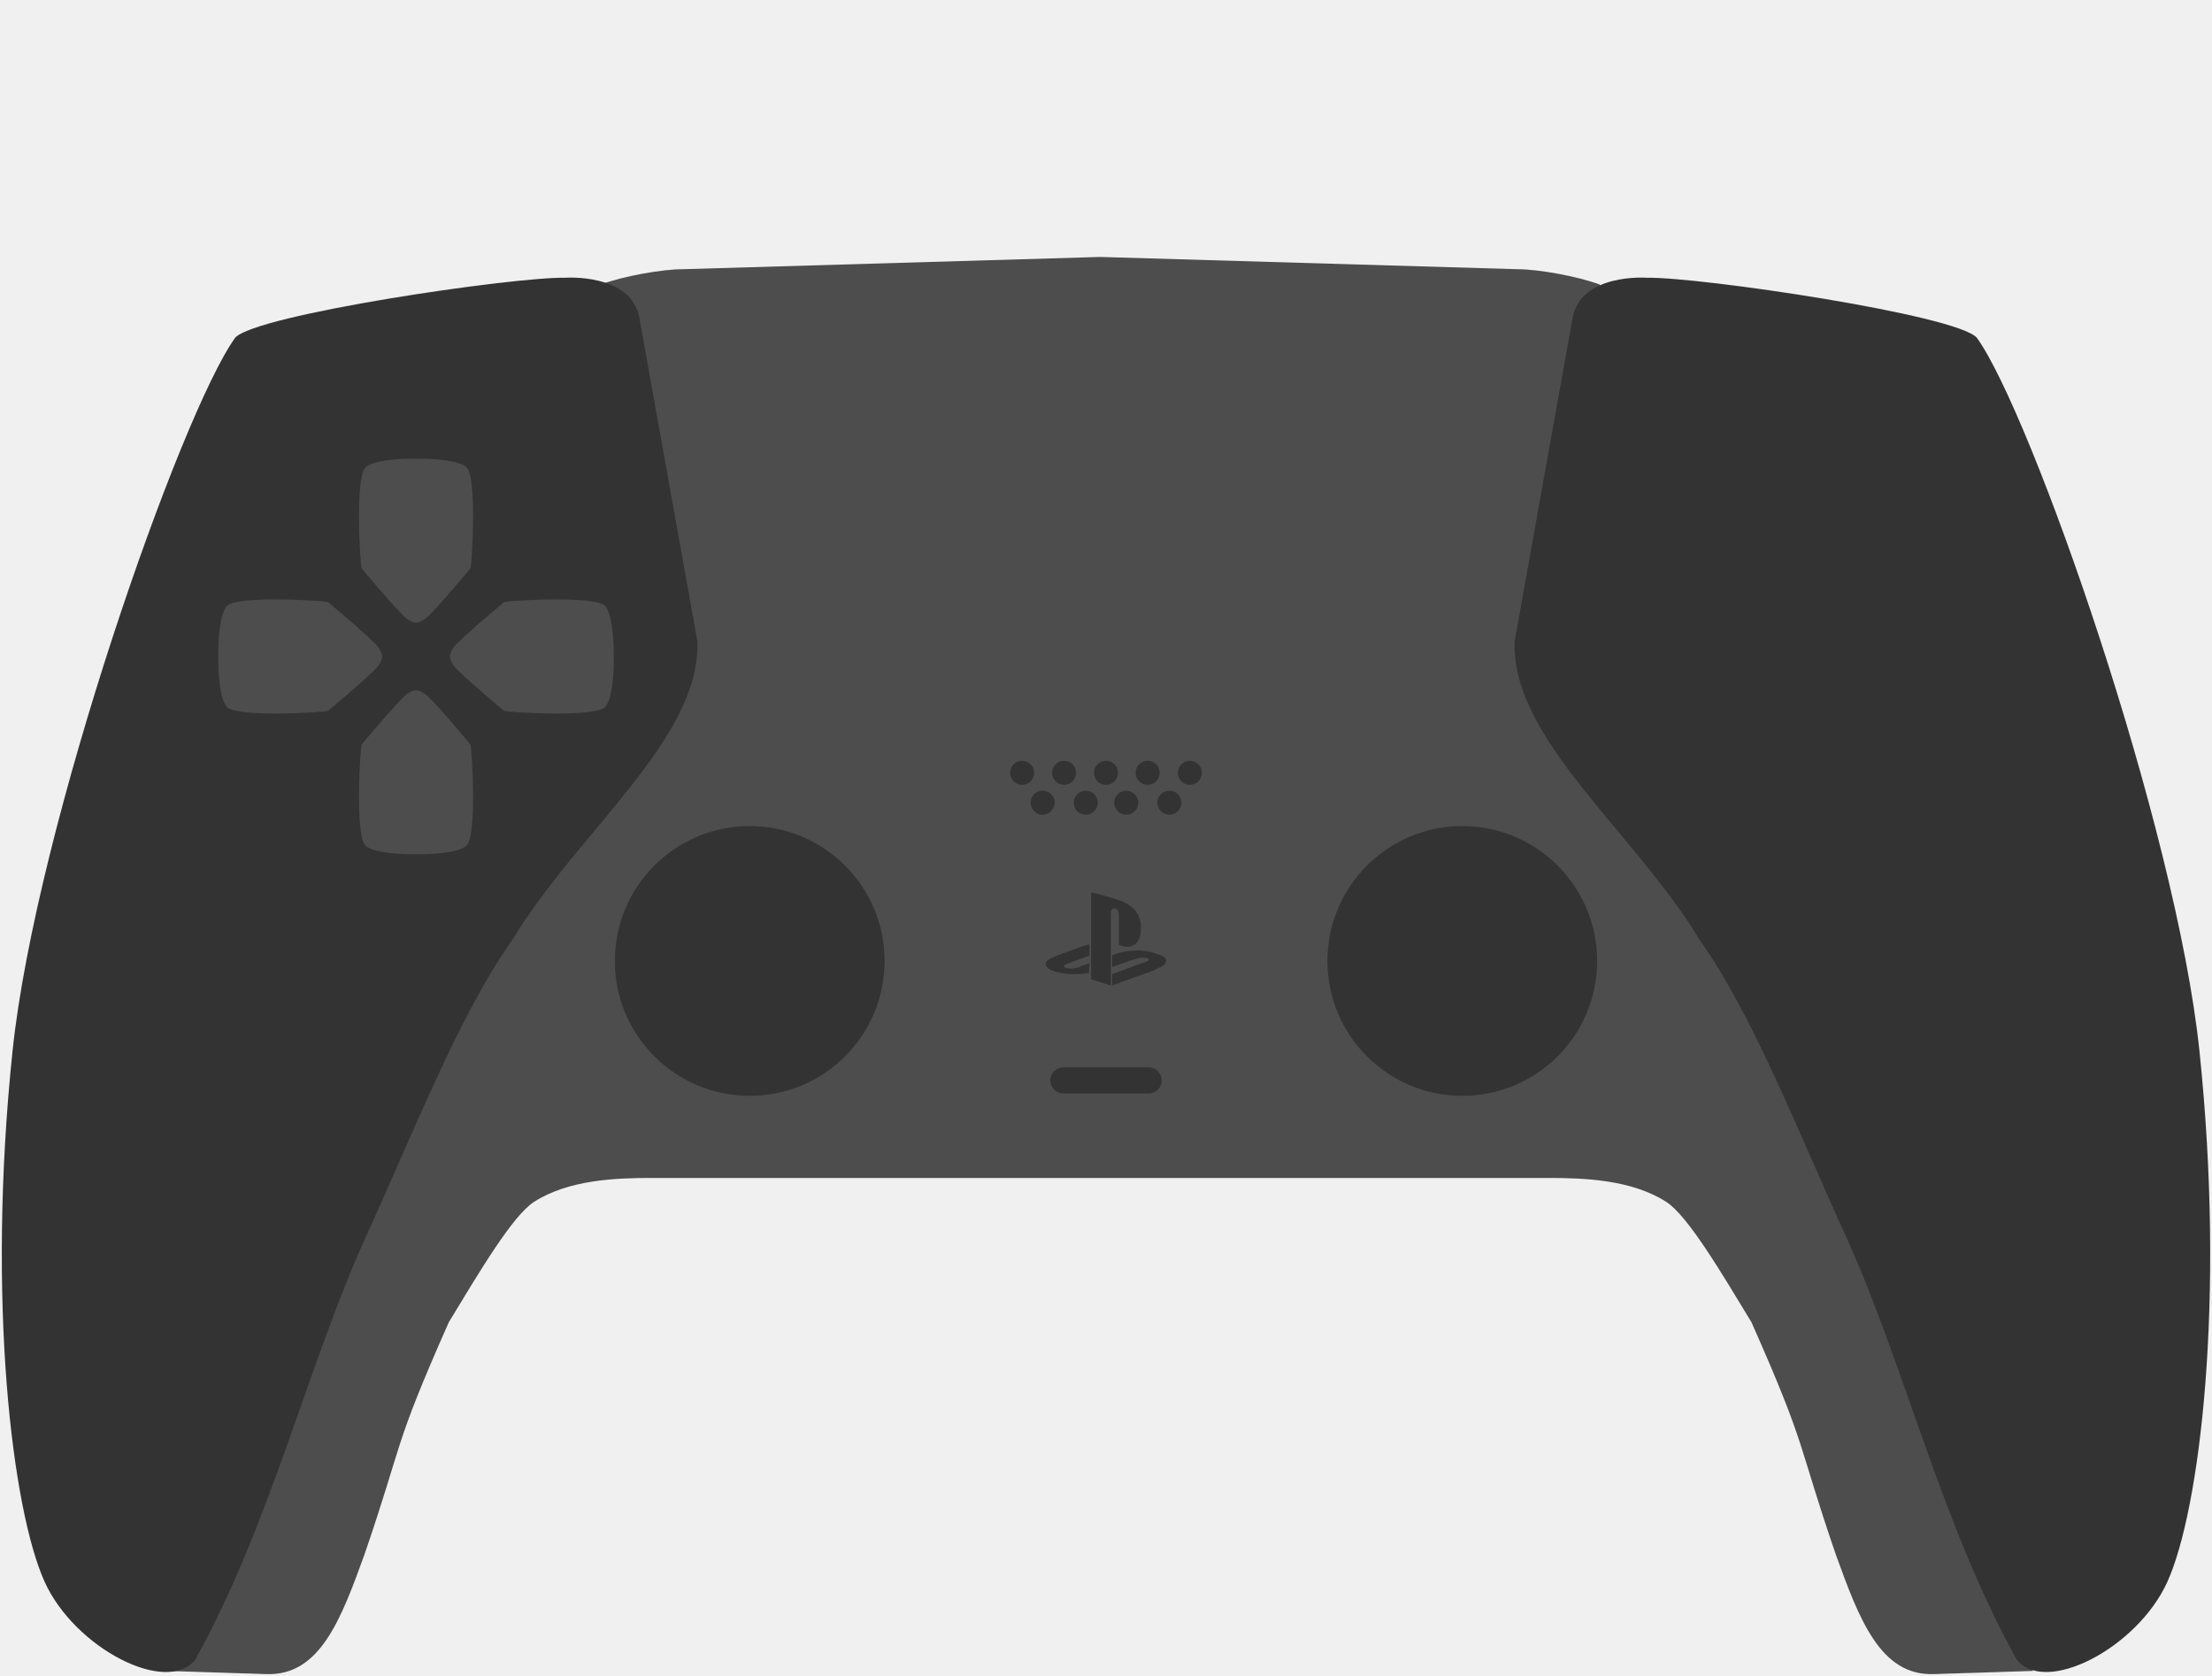
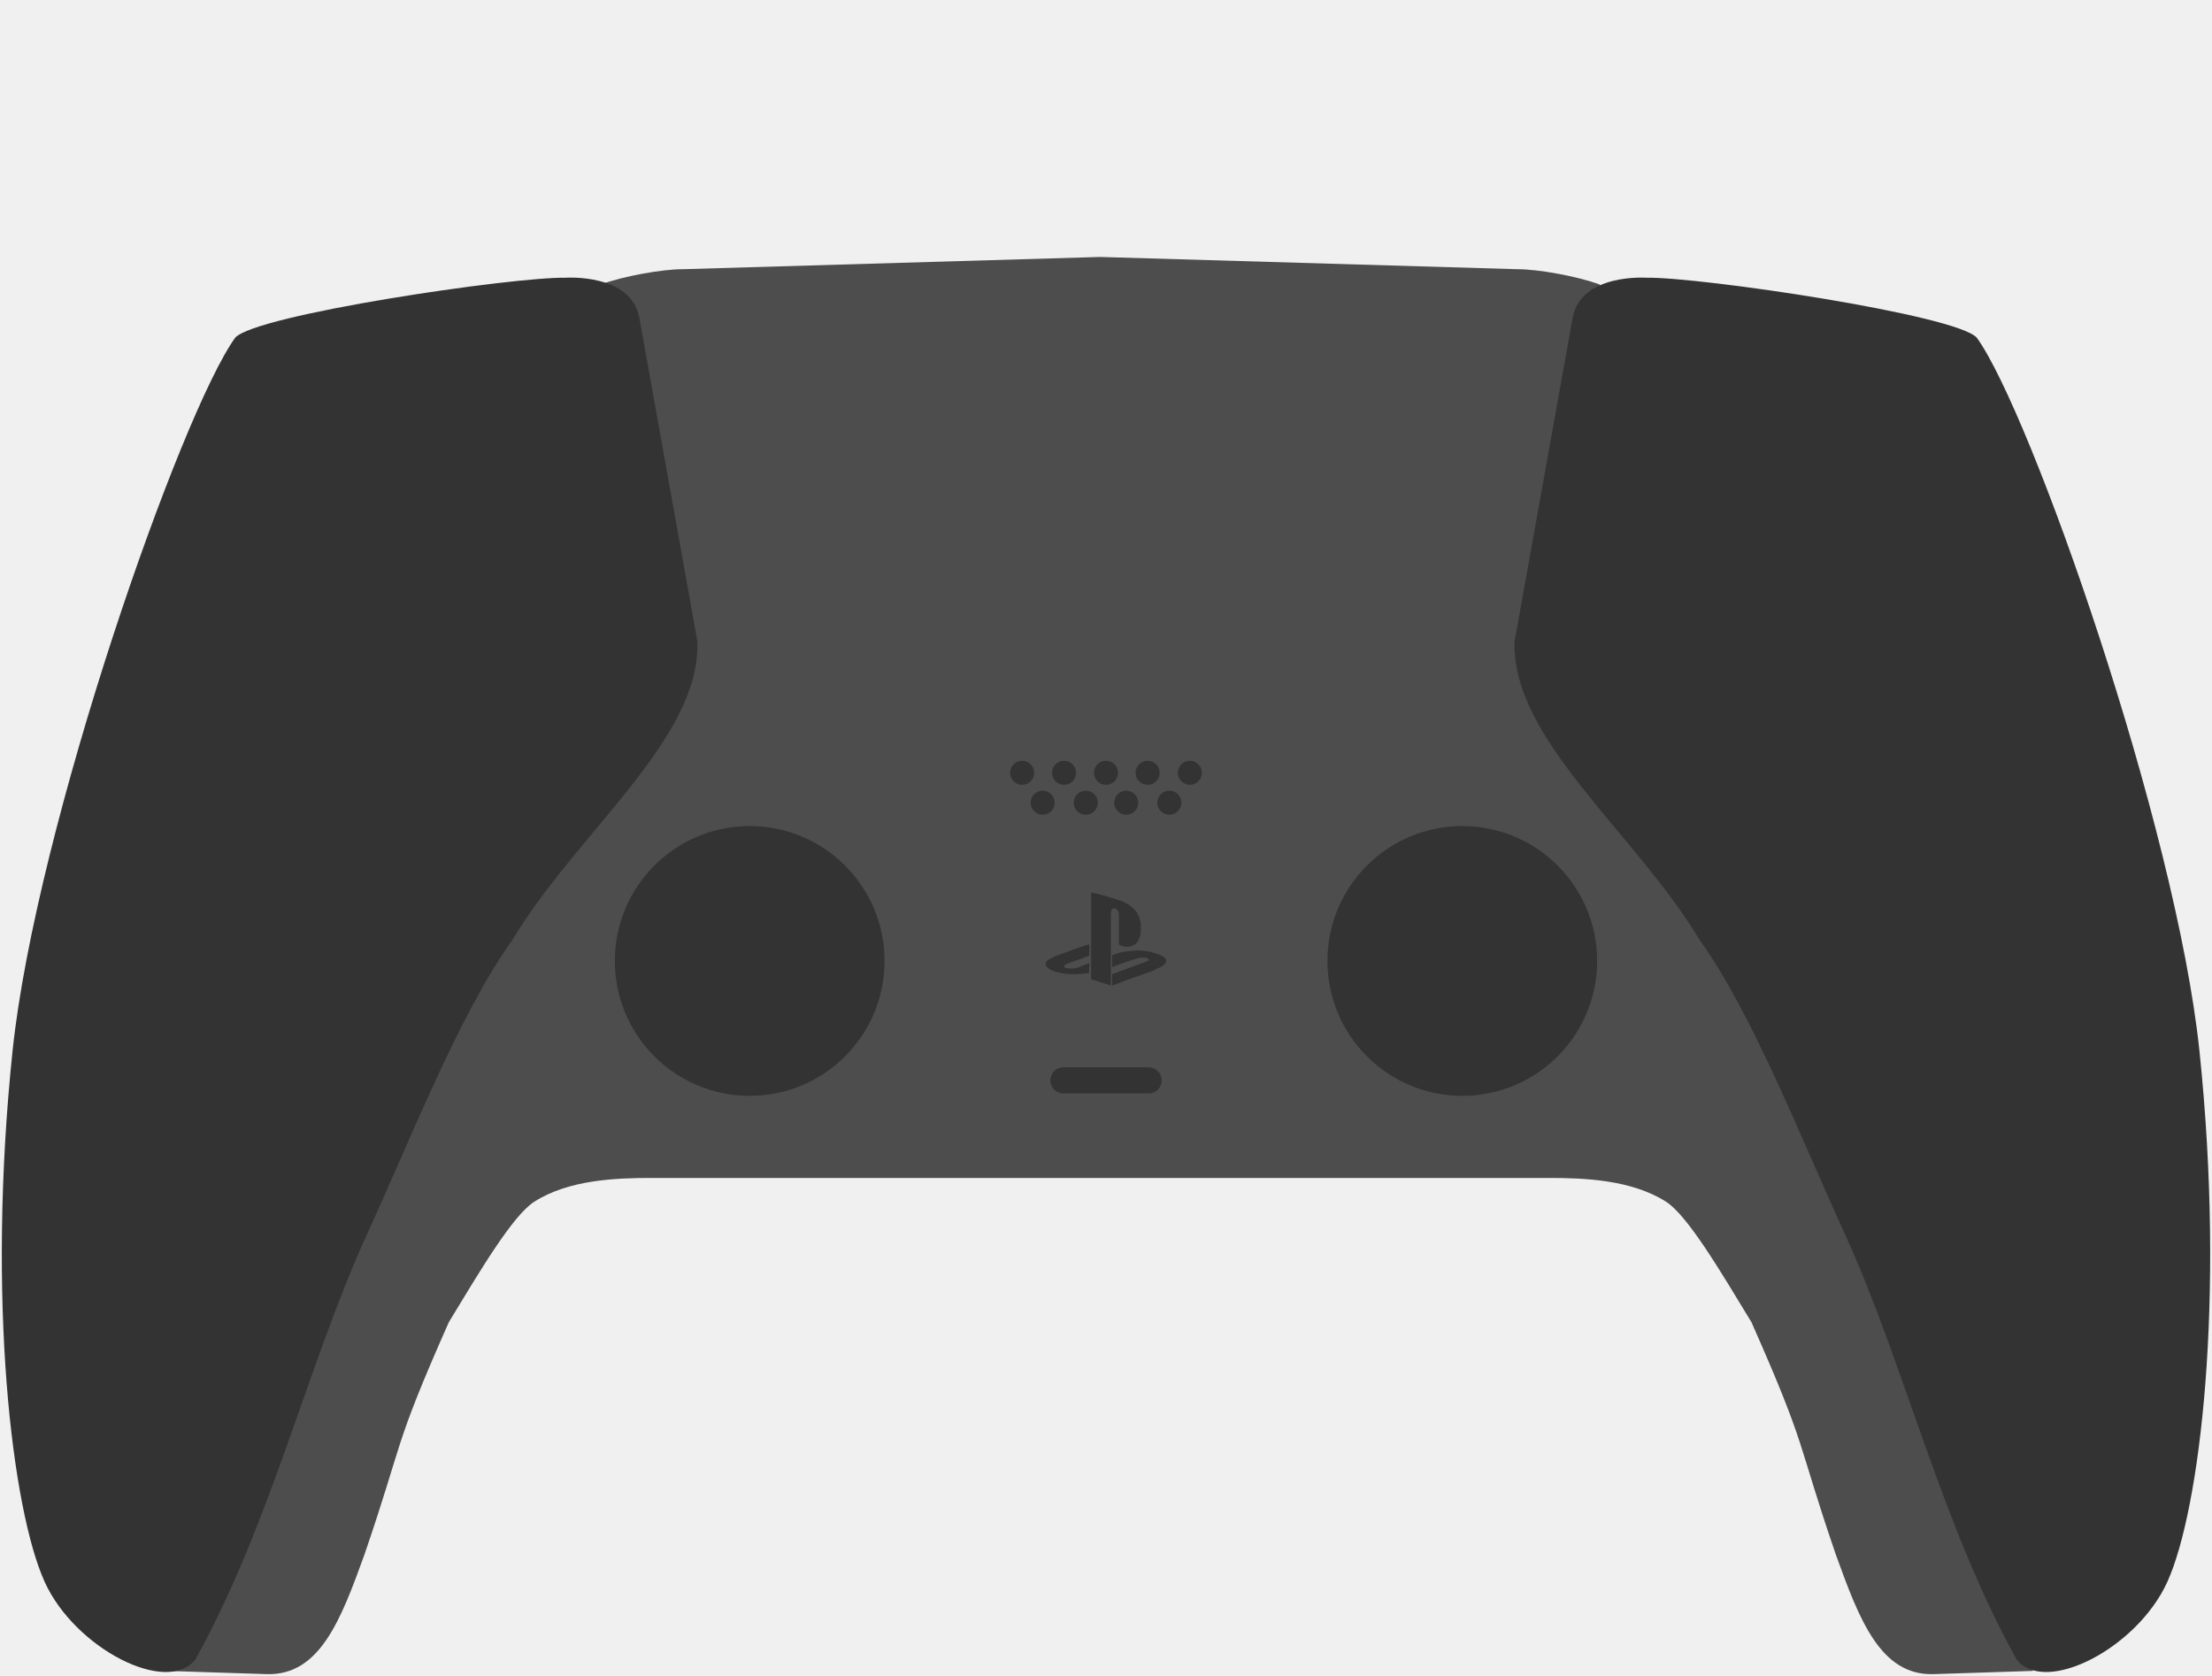
<svg xmlns="http://www.w3.org/2000/svg" width="824.04" height="624.279" viewBox="0 0 218.027 165.174" version="1.1" id="svg5">
  <defs id="defs2">
    <style id="style26544">
      .cls-1 {
        fill: #2c2c2c;
      }

      .cls-2 {
        fill: #222;
      }

      .cls-3 {
        fill: #7cb2e8;
      }

      .cls-4 {
        fill: #f66;
      }

      .cls-5 {
        fill: #ff69f8;
      }

      .cls-6 {
        fill: #40e2a0;
      }

      .cls-7 {
        fill: #d3d3d3;
      }

      .cls-8 {
        fill: #ddd;
      }

      .cls-9 {
        fill: #834d17;
      }

      .cls-10 {
        fill: #099;
      }

      .cls-11 {
        fill: #009607;
      }

      .cls-12 {
        fill: #bf1d5f;
      }
    </style>
    <style id="style2345">
      .cls-1 {
        fill: #c1272d;
      }

      .cls-2, .cls-4 {
        isolation: isolate;
        opacity: 0.25;
      }

      .cls-3 {
        fill: #3ed8d2;
      }

      .cls-4 {
        fill: #fff;
      }
    </style>
    <style id="style3670">
      .cls-1 {
        fill: none;
      }

      .cls-2 {
        fill: #b3b3b3;
      }

      .cls-3 {
        fill: #fff;
      }

      .cls-21, .cls-4 {
        fill: #e6e6e6;
      }

      .cls-5 {
        fill: #cfcfcf;
      }

      .cls-6 {
        fill: #121212;
      }

      .cls-7 {
        fill: #080808;
      }

      .cls-8 {
        opacity: 0.12;
      }

      .cls-9 {
        fill: url(#SVGID_5_);
      }

      .cls-10 {
        fill: #1f1f1f;
      }

      .cls-11 {
        fill: #9e1f20;
      }

      .cls-12 {
        fill: #c1272d;
      }

      .cls-13 {
        fill: #2c2c2c;
      }

      .cls-14 {
        fill: #222;
      }

      .cls-15 {
        fill: #f66;
      }

      .cls-16 {
        fill: #7cb2e8;
      }

      .cls-17 {
        fill: #ff69f8;
      }

      .cls-18 {
        fill: #40e2a0;
      }

      .cls-19 {
        fill: #050505;
        stroke: #000;
        stroke-miterlimit: 10;
        stroke-width: 2px;
      }

      .cls-20 {
        fill: #f2f2f2;
      }

      .cls-21, .cls-22, .cls-23, .cls-24, .cls-25 {
        isolation: isolate;
      }

      .cls-21 {
        opacity: 0.1;
      }

      .cls-22, .cls-24, .cls-29 {
        opacity: 0.08;
      }

      .cls-22 {
        fill: url(#SVGID_6_);
      }

      .cls-23 {
        opacity: 0.22;
      }

      .cls-24 {
        fill: url(#SVGID_7_);
      }

      .cls-25 {
        opacity: 0.25;
      }

      .cls-26 {
        fill: #0b0b0f;
      }

      .cls-27 {
        opacity: 0.2;
      }

      .cls-28 {
        fill: url(#SVGID_8_);
      }
    </style>
    <pattern id="SVGID_5_" data-name="SVGID 5 " width="71" height="71" patternTransform="translate(-14969.26 1511.28) scale(0.1)" patternUnits="userSpaceOnUse" viewBox="0 0 71 71">
      <rect class="cls-1" width="71" height="71" id="rect3672" />
      <g id="g3682">
        <polygon class="cls-1" points="0 0 71 0 71 71 0 71 0 0" id="polygon3674" />
        <g id="g3680">
          <polygon class="cls-1" points="0 0 71 0 71 71 0 71 0 0" id="polygon3676" />
          <path class="cls-2" d="M41.8,35.5a6.3,6.3,0,1,1-6.3-6.3A6.27,6.27,0,0,1,41.8,35.5Z" id="path3678" />
        </g>
      </g>
    </pattern>
    <pattern id="SVGID_6_" data-name="SVGID 6 " width="40" height="103" patternTransform="translate(-11177.56 6671.22) rotate(16) scale(0.34)" patternUnits="userSpaceOnUse" viewBox="0 0 40 103">
      <rect class="cls-1" width="40" height="103" id="rect3685" />
      <g id="g3723">
        <polygon class="cls-1" points="0 0 40 0 40 103 0 103 0 0" id="polygon3687" />
        <g id="g3721">
          <polygon class="cls-1" points="0 0 40 0 40 103 0 103 0 0" id="polygon3689" />
          <polygon points="34.5 231.8 37.5 231.8 37.5 77.3 34.5 77.3 34.5 231.8" id="polygon3691" />
          <polygon points="26.5 231.8 29.5 231.8 29.5 77.3 26.5 77.3 26.5 231.8" id="polygon3693" />
          <polygon points="18.5 231.8 21.5 231.8 21.5 77.3 18.5 77.3 18.5 231.8" id="polygon3695" />
          <polygon points="10.5 231.8 13.5 231.8 13.5 77.3 10.5 77.3 10.5 231.8" id="polygon3697" />
          <polygon points="2.5 231.8 5.5 231.8 5.5 77.3 2.5 77.3 2.5 231.8" id="polygon3699" />
          <polygon points="34.5 128.8 37.5 128.8 37.5 -25.7 34.5 -25.7 34.5 128.8" id="polygon3701" />
          <polygon points="26.5 128.8 29.5 128.8 29.5 -25.7 26.5 -25.7 26.5 128.8" id="polygon3703" />
          <polygon points="18.5 128.8 21.5 128.8 21.5 -25.7 18.5 -25.7 18.5 128.8" id="polygon3705" />
          <polygon points="10.5 128.8 13.5 128.8 13.5 -25.7 10.5 -25.7 10.5 128.8" id="polygon3707" />
          <polygon points="2.5 128.8 5.5 128.8 5.5 -25.7 2.5 -25.7 2.5 128.8" id="polygon3709" />
          <polygon points="34.5 25.8 37.5 25.8 37.5 -128.7 34.5 -128.7 34.5 25.8" id="polygon3711" />
          <polygon points="26.5 25.8 29.5 25.8 29.5 -128.7 26.5 -128.7 26.5 25.8" id="polygon3713" />
          <polygon points="18.5 25.8 21.5 25.8 21.5 -128.7 18.5 -128.7 18.5 25.8" id="polygon3715" />
          <polygon points="10.5 25.8 13.5 25.8 13.5 -128.7 10.5 -128.7 10.5 25.8" id="polygon3717" />
          <polygon points="2.5 25.8 5.5 25.8 5.5 -128.7 2.5 -128.7 2.5 25.8" id="polygon3719" />
        </g>
      </g>
    </pattern>
    <pattern id="SVGID_7_" data-name="SVGID 7 " width="40" height="103" patternTransform="matrix(-0.33, 0.09, 0.09, 0.33, -22107.61, 6714.99)" patternUnits="userSpaceOnUse" viewBox="0 0 40 103">
      <rect class="cls-1" width="40" height="103" id="rect3726" />
      <g id="g3764">
        <polygon class="cls-1" points="0 0 40 0 40 103 0 103 0 0" id="polygon3728" />
        <g id="g3762">
          <polygon class="cls-1" points="0 0 40 0 40 103 0 103 0 0" id="polygon3730" />
          <polygon points="34.5 231.8 37.5 231.8 37.5 77.3 34.5 77.3 34.5 231.8" id="polygon3732" />
          <polygon points="26.5 231.8 29.5 231.8 29.5 77.3 26.5 77.3 26.5 231.8" id="polygon3734" />
          <polygon points="18.5 231.8 21.5 231.8 21.5 77.3 18.5 77.3 18.5 231.8" id="polygon3736" />
          <polygon points="10.5 231.8 13.5 231.8 13.5 77.3 10.5 77.3 10.5 231.8" id="polygon3738" />
          <polygon points="2.5 231.8 5.5 231.8 5.5 77.3 2.5 77.3 2.5 231.8" id="polygon3740" />
          <polygon points="34.5 128.8 37.5 128.8 37.5 -25.7 34.5 -25.7 34.5 128.8" id="polygon3742" />
          <polygon points="26.5 128.8 29.5 128.8 29.5 -25.7 26.5 -25.7 26.5 128.8" id="polygon3744" />
          <polygon points="18.5 128.8 21.5 128.8 21.5 -25.7 18.5 -25.7 18.5 128.8" id="polygon3746" />
          <polygon points="10.5 128.8 13.5 128.8 13.5 -25.7 10.5 -25.7 10.5 128.8" id="polygon3748" />
          <polygon points="2.5 128.8 5.5 128.8 5.5 -25.7 2.5 -25.7 2.5 128.8" id="polygon3750" />
          <polygon points="34.5 25.8 37.5 25.8 37.5 -128.7 34.5 -128.7 34.5 25.8" id="polygon3752" />
          <polygon points="26.5 25.8 29.5 25.8 29.5 -128.7 26.5 -128.7 26.5 25.8" id="polygon3754" />
          <polygon points="18.5 25.8 21.5 25.8 21.5 -128.7 18.5 -128.7 18.5 25.8" id="polygon3756" />
          <polygon points="10.5 25.8 13.5 25.8 13.5 -128.7 10.5 -128.7 10.5 25.8" id="polygon3758" />
          <polygon points="2.5 25.8 5.5 25.8 5.5 -128.7 2.5 -128.7 2.5 25.8" id="polygon3760" />
        </g>
      </g>
    </pattern>
    <pattern id="SVGID_8_" data-name="SVGID 8 " width="71" height="71" patternTransform="translate(-14969.26 1511.28) scale(0.1)" patternUnits="userSpaceOnUse" viewBox="0 0 71 71">
      <rect class="cls-1" width="71" height="71" id="rect3767" />
      <g id="g3777">
        <polygon class="cls-1" points="0 0 71 0 71 71 0 71 0 0" id="polygon3769" />
        <g id="g3775">
          <polygon class="cls-1" points="0 0 71 0 71 71 0 71 0 0" id="polygon3771" />
          <path class="cls-3" d="M41.8,35.5a6.3,6.3,0,1,1-6.3-6.3A6.27,6.27,0,0,1,41.8,35.5Z" id="path3773" />
        </g>
      </g>
    </pattern>
    <style id="style937">
      .cls-1 {
        fill: none;
      }

      .cls-2 {
        fill: #b3b3b3;
      }

      .cls-3 {
        fill: #fff;
      }

      .cls-21, .cls-4 {
        fill: #e6e6e6;
      }

      .cls-5 {
        fill: #cfcfcf;
      }

      .cls-6 {
        fill: #121212;
      }

      .cls-7 {
        fill: #080808;
      }

      .cls-8 {
        opacity: 0.12;
      }

      .cls-9 {
        fill: url(#SVGID_5_);
      }

      .cls-10 {
        fill: #1f1f1f;
      }

      .cls-11 {
        fill: #9e1f20;
      }

      .cls-12 {
        fill: #c1272d;
      }

      .cls-13 {
        fill: #2c2c2c;
      }

      .cls-14 {
        fill: #222;
      }

      .cls-15 {
        fill: #f66;
      }

      .cls-16 {
        fill: #7cb2e8;
      }

      .cls-17 {
        fill: #ff69f8;
      }

      .cls-18 {
        fill: #40e2a0;
      }

      .cls-19 {
        fill: #050505;
        stroke: #000;
        stroke-miterlimit: 10;
        stroke-width: 2px;
      }

      .cls-20 {
        fill: #f2f2f2;
      }

      .cls-21, .cls-22, .cls-23, .cls-24, .cls-25 {
        isolation: isolate;
      }

      .cls-21 {
        opacity: 0.1;
      }

      .cls-22, .cls-24, .cls-29 {
        opacity: 0.08;
      }

      .cls-22 {
        fill: url(#SVGID_6_);
      }

      .cls-23 {
        opacity: 0.22;
      }

      .cls-24 {
        fill: url(#SVGID_7_);
      }

      .cls-25 {
        opacity: 0.25;
      }

      .cls-26 {
        fill: #0b0b0f;
      }

      .cls-27 {
        opacity: 0.2;
      }

      .cls-28 {
        fill: url(#SVGID_8_);
      }
    </style>
    <pattern id="SVGID_5_-3" data-name="SVGID 5 " width="71" height="71" patternTransform="translate(-14969.26 1511.28) scale(0.1)" patternUnits="userSpaceOnUse" viewBox="0 0 71 71">
      <rect class="cls-1" width="71" height="71" id="rect939" />
      <g id="g949">
        <polygon class="cls-1" points="0 0 71 0 71 71 0 71 0 0" id="polygon941" />
        <g id="g947">
          <polygon class="cls-1" points="0 0 71 0 71 71 0 71 0 0" id="polygon943" />
          <path class="cls-2" d="M41.8,35.5a6.3,6.3,0,1,1-6.3-6.3A6.27,6.27,0,0,1,41.8,35.5Z" id="path945" />
        </g>
      </g>
    </pattern>
    <pattern id="SVGID_6_-2" data-name="SVGID 6 " width="40" height="103" patternTransform="translate(-11177.56 6671.22) rotate(16) scale(0.34)" patternUnits="userSpaceOnUse" viewBox="0 0 40 103">
      <rect class="cls-1" width="40" height="103" id="rect952" />
      <g id="g990">
        <polygon class="cls-1" points="0 0 40 0 40 103 0 103 0 0" id="polygon954" />
        <g id="g988">
          <polygon class="cls-1" points="0 0 40 0 40 103 0 103 0 0" id="polygon956" />
          <polygon points="34.5 231.8 37.5 231.8 37.5 77.3 34.5 77.3 34.5 231.8" id="polygon958" />
          <polygon points="26.5 231.8 29.5 231.8 29.5 77.3 26.5 77.3 26.5 231.8" id="polygon960" />
          <polygon points="18.5 231.8 21.5 231.8 21.5 77.3 18.5 77.3 18.5 231.8" id="polygon962" />
          <polygon points="10.5 231.8 13.5 231.8 13.5 77.3 10.5 77.3 10.5 231.8" id="polygon964" />
          <polygon points="2.5 231.8 5.5 231.8 5.5 77.3 2.5 77.3 2.5 231.8" id="polygon966" />
          <polygon points="34.5 128.8 37.5 128.8 37.5 -25.7 34.5 -25.7 34.5 128.8" id="polygon968" />
          <polygon points="26.5 128.8 29.5 128.8 29.5 -25.7 26.5 -25.7 26.5 128.8" id="polygon970" />
          <polygon points="18.5 128.8 21.5 128.8 21.5 -25.7 18.5 -25.7 18.5 128.8" id="polygon972" />
          <polygon points="10.5 128.8 13.5 128.8 13.5 -25.7 10.5 -25.7 10.5 128.8" id="polygon974" />
          <polygon points="2.5 128.8 5.5 128.8 5.5 -25.7 2.5 -25.7 2.5 128.8" id="polygon976" />
          <polygon points="34.5 25.8 37.5 25.8 37.5 -128.7 34.5 -128.7 34.5 25.8" id="polygon978" />
          <polygon points="26.5 25.8 29.5 25.8 29.5 -128.7 26.5 -128.7 26.5 25.8" id="polygon980" />
          <polygon points="18.5 25.8 21.5 25.8 21.5 -128.7 18.5 -128.7 18.5 25.8" id="polygon982" />
          <polygon points="10.5 25.8 13.5 25.8 13.5 -128.7 10.5 -128.7 10.5 25.8" id="polygon984" />
          <polygon points="2.5 25.8 5.5 25.8 5.5 -128.7 2.5 -128.7 2.5 25.8" id="polygon986" />
        </g>
      </g>
    </pattern>
    <pattern id="SVGID_7_-1" data-name="SVGID 7 " width="40" height="103" patternTransform="matrix(-0.33, 0.09, 0.09, 0.33, -22107.61, 6714.99)" patternUnits="userSpaceOnUse" viewBox="0 0 40 103">
      <rect class="cls-1" width="40" height="103" id="rect993" />
      <g id="g1031">
        <polygon class="cls-1" points="0 0 40 0 40 103 0 103 0 0" id="polygon995" />
        <g id="g1029">
          <polygon class="cls-1" points="0 0 40 0 40 103 0 103 0 0" id="polygon997" />
          <polygon points="34.5 231.8 37.5 231.8 37.5 77.3 34.5 77.3 34.5 231.8" id="polygon999" />
          <polygon points="26.5 231.8 29.5 231.8 29.5 77.3 26.5 77.3 26.5 231.8" id="polygon1001" />
          <polygon points="18.5 231.8 21.5 231.8 21.5 77.3 18.5 77.3 18.5 231.8" id="polygon1003" />
          <polygon points="10.5 231.8 13.5 231.8 13.5 77.3 10.5 77.3 10.5 231.8" id="polygon1005" />
          <polygon points="2.5 231.8 5.5 231.8 5.5 77.3 2.5 77.3 2.5 231.8" id="polygon1007" />
          <polygon points="34.5 128.8 37.5 128.8 37.5 -25.7 34.5 -25.7 34.5 128.8" id="polygon1009" />
          <polygon points="26.5 128.8 29.5 128.8 29.5 -25.7 26.5 -25.7 26.5 128.8" id="polygon1011" />
          <polygon points="18.5 128.8 21.5 128.8 21.5 -25.7 18.5 -25.7 18.5 128.8" id="polygon1013" />
          <polygon points="10.5 128.8 13.5 128.8 13.5 -25.7 10.5 -25.7 10.5 128.8" id="polygon1015" />
          <polygon points="2.5 128.8 5.5 128.8 5.5 -25.7 2.5 -25.7 2.5 128.8" id="polygon1017" />
          <polygon points="34.5 25.8 37.5 25.8 37.5 -128.7 34.5 -128.7 34.5 25.8" id="polygon1019" />
          <polygon points="26.5 25.8 29.5 25.8 29.5 -128.7 26.5 -128.7 26.5 25.8" id="polygon1021" />
          <polygon points="18.5 25.8 21.5 25.8 21.5 -128.7 18.5 -128.7 18.5 25.8" id="polygon1023" />
          <polygon points="10.5 25.8 13.5 25.8 13.5 -128.7 10.5 -128.7 10.5 25.8" id="polygon1025" />
          <polygon points="2.5 25.8 5.5 25.8 5.5 -128.7 2.5 -128.7 2.5 25.8" id="polygon1027" />
        </g>
      </g>
    </pattern>
    <pattern id="SVGID_8_-9" data-name="SVGID 8 " width="71" height="71" patternTransform="translate(-14969.26 1511.28) scale(0.1)" patternUnits="userSpaceOnUse" viewBox="0 0 71 71">
      <rect class="cls-1" width="71" height="71" id="rect1034" />
      <g id="g1044">
        <polygon class="cls-1" points="0 0 71 0 71 71 0 71 0 0" id="polygon1036" />
        <g id="g1042">
          <polygon class="cls-1" points="0 0 71 0 71 71 0 71 0 0" id="polygon1038" />
          <path class="cls-3" d="M41.8,35.5a6.3,6.3,0,1,1-6.3-6.3A6.27,6.27,0,0,1,41.8,35.5Z" id="path1040" />
        </g>
      </g>
    </pattern>
  </defs>
  <g id="layer2" style="display:inline;opacity:1" transform="translate(-49.73641,-23.24649)">
    <g id="g3866-3" style="display:inline;opacity:1" transform="translate(-276.2994,-181.9039)" />
    <path id="path10632" style="display:inline;fill:#4d4d4d;fill-opacity:1;stroke:none;stroke-width:0.357px;stroke-linecap:butt;stroke-linejoin:miter;stroke-opacity:1" d="m 158.172,48.57 -41.14,1.208 c -1.997,-0.005 -5.89,0.684 -8.108,1.512 l -42.697,136.634 9.838,0.316 c 5.218,0.129 7.289,-5.408 9.602,-11.808 3.896,-11.366 2.723,-10.276 8.307,-22.875 3.047,-5.019 6.3,-10.526 8.427,-11.879 3.402,-2.164 8.031,-2.339 11.543,-2.339 h 44.228 44.228 c 3.513,0 8.142,0.176 11.544,2.339 2.128,1.353 5.379,6.86 8.426,11.879 5.583,12.599 4.41,11.509 8.307,22.875 2.313,6.4 4.384,11.937 9.602,11.808 l 9.838,-0.316 -42.698,-136.634 c -2.218,-0.828 -6.111,-1.517 -8.108,-1.512 z" />
    <path style="display:inline;fill:#333333;fill-opacity:1;stroke:none;stroke-width:0.357px;stroke-linecap:butt;stroke-linejoin:miter;stroke-opacity:1" d="m 72.914,56.535 c -5.345,7.406 -19.623,48.109 -21.942,70.302 -2.574,24.631 -0.029,45.247 3.162,52.301 2.968,6.56 12.07,11.235 14.86,7.656 7.35,-13.219 11.062,-28.958 16.727,-41.485 4.631,-10.108 9.273,-22.085 14.51,-29.418 6.372,-10.611 18.581,-19.814 18.244,-29.434 l -5.717,-31.867 c -0.797,-4.444 -7.298,-3.971 -7.298,-3.971 -5.165,-0.094 -30.557,3.643 -32.548,5.917 z" id="path1017" />
    <path style="display:inline;fill:#333333;fill-opacity:1;stroke:none;stroke-width:0.357px;stroke-linecap:butt;stroke-linejoin:miter;stroke-opacity:1" d="m 244.586,56.535 c 5.345,7.406 19.623,48.109 21.942,70.302 2.574,24.631 0.029,45.247 -3.162,52.301 -2.968,6.56 -12.07,11.235 -14.86,7.656 -7.35,-13.219 -11.062,-28.958 -16.727,-41.485 -4.631,-10.108 -9.273,-22.085 -14.51,-29.418 -6.372,-10.611 -18.581,-19.814 -18.245,-29.434 l 5.717,-31.867 c 0.797,-4.444 7.298,-3.971 7.298,-3.971 5.165,-0.094 30.557,3.643 32.548,5.917 z" id="path3518" />
    <g id="g3938-6" style="display:inline;fill:#333333;fill-opacity:1;stroke:none" transform="matrix(0.289032,0,0,0.289032,30.76939,-77.52888)">
      <g id="g22030" transform="translate(39.69047,316.6738)" style="fill:#333333;fill-opacity:1;stroke:none">
        <g id="g3924-9" style="fill:#333333;fill-opacity:1;stroke:none">
          <circle cx="403.1" cy="295.5" id="circle3912-7" r="4.1" style="fill:#333333;fill-opacity:1;stroke:none" />
          <circle cx="396.2" cy="305.7" id="circle3914-7" r="4.1" style="fill:#333333;fill-opacity:1;stroke:none" />
          <circle cx="381.5" cy="305.7" id="circle3916-4" r="4.1" style="fill:#333333;fill-opacity:1;stroke:none" />
          <circle cx="388.8" cy="295.5" id="circle3920-1" r="4.1" style="fill:#333333;fill-opacity:1;stroke:none" />
          <circle cx="374.5" cy="295.5" id="circle3922-3" r="4.1" style="fill:#333333;fill-opacity:1;stroke:none" />
        </g>
        <g id="g3936-6" style="fill:#333333;fill-opacity:1;stroke:none">
          <circle cx="410" cy="305.7" r="4.1" id="circle3926-2" style="fill:#333333;fill-opacity:1;stroke:none" />
          <circle cx="424.6" cy="305.7" r="4.1" transform="rotate(-2.2,424.5264,303.0366)" id="circle3928-1" style="fill:#333333;fill-opacity:1;stroke:none" />
          <circle cx="417.3" cy="295.5" r="4.1" id="circle3932-9" style="fill:#333333;fill-opacity:1;stroke:none" />
          <circle cx="431.7" cy="295.5" r="4.1" id="circle3934-2" style="fill:#333333;fill-opacity:1;stroke:none" />
        </g>
      </g>
    </g>
    <rect style="display:inline;fill:#333333;fill-opacity:1;stroke:none;stroke-width:0.43;stroke-opacity:0.5" id="rect23253" width="10.981" height="2.575" x="153.26" y="128.437" ry="1.288" />
    <g id="g3950-0" style="display:inline;stroke:none" transform="matrix(0.4153503,0,0,0.4153503,-8.653061,-34.50668)">
      <g id="g3948-9" style="fill:#333333;fill-opacity:1;stroke:none">
        <path class="cls-20" d="m 404.1,368.6 v -12.8 a 1.33,1.33 0 0 1 0.3,-1 0.57,0.57 0 0 1 0.7,-0.2 c 0.6,0.2 0.9,0.7 0.9,1.7 v 6.9 a 4.55,4.55 0 0 0 2.1,0.5 2.77,2.77 0 0 0 1.6,-0.5 c 1,-0.7 1.5,-1.9 1.5,-3.7 a 6.49,6.49 0 0 0 -1.2,-4.3 8.79,8.79 0 0 0 -4.1,-2.6 c -1.3,-0.4 -2.5,-0.8 -3.6,-1.1 -1.1,-0.3 -2,-0.5 -2.9,-0.7 v 12.2 0 2.7 0 1.7 0 2.5 0 1.5 l 4.7,1.5 v -3.6 0 z" transform="translate(0.1)" id="path3942-6" style="fill:#333333;fill-opacity:1;stroke:none" />
        <path class="cls-20" d="m 399,367.6 -1.7,0.6 -0.9,0.4 -1.6,0.3 -1.5,-0.2 c -0.3,-0.2 -0.4,-0.4 -0.2,-0.6 0.2,-0.2 0.2,-0.1 0.3,-0.2 0.1,-0.1 0.3,-0.1 0.4,-0.2 l 1.1,-0.4 4.1,-1.5 v -2.7 l -1.7,0.5 -5.5,2 -1,0.4 c -1.5,0.6 -2.2,1.2 -2.2,1.8 0.1,0.8 1,1.5 2.7,1.9 a 15.21,15.21 0 0 0 4.3,0.5 20.2,20.2 0 0 0 3.3,-0.3 z" transform="translate(0.1)" id="path3944-3" style="fill:#333333;fill-opacity:1;stroke:none" />
        <path class="cls-20" d="m 414.8,365.3 a 12.88,12.88 0 0 0 -2.5,-0.6 10.48,10.48 0 0 0 -2.5,-0.1 26.6,26.6 0 0 0 -2.8,0.3 15.25,15.25 0 0 0 -2.6,0.8 v 2.8 l 3.9,-1.4 1.6,-0.5 1.1,-0.3 h 1.4 c 0.3,0.1 0.6,0.2 0.7,0.4 0.1,0.2 -0.2,0.4 -0.8,0.6 l -1.4,0.5 -6.5,2.4 v 2.7 l 3.5,-1.3 6.4,-2.3 0.7,-0.4 c 1.5,-0.5 2.2,-1.2 2.2,-1.9 0,-0.7 -0.8,-1.2 -2.4,-1.7 z" transform="translate(0.1)" id="path3946-2" style="fill:#333333;fill-opacity:1;stroke:none" />
      </g>
    </g>
    <g id="g3982-7-8" style="display:inline" transform="matrix(-0.1655233,0.02978768,0.02978768,0.1655233,90.00792,-11.52032)" />
    <g id="layer5" />
-     <g id="layer6">
-       <path class="cls-1" d="m 109.409,82.996 c -0.92,-1.111 -9.741,-0.539 -9.963,-0.412 -0.222,0.127 -4.537,3.808 -4.982,4.442 -0.444,0.635 -0.381,0.92 -0.381,0.92 0,0 -0.063,0.286 0.381,0.92 0.444,0.635 4.759,4.315 4.982,4.442 0.222,0.127 9.043,0.698 9.963,-0.412 0.92,-1.111 0.825,-4.95 0.825,-4.95 0,0 0.063,-3.839 -0.825,-4.95 z" id="path2367" style="fill:#4d4d4d;fill-opacity:1;stroke:none;stroke-width:0.317" />
-       <path class="cls-1" d="m 89.824,84.225 c 0.635,0.444 0.92,0.381 0.92,0.381 0,0 0.286,0.063 0.92,-0.381 0.635,-0.444 4.315,-4.759 4.442,-4.982 0.127,-0.222 0.698,-9.043 -0.412,-9.963 -1.111,-0.92 -4.95,-0.825 -4.95,-0.825 0,0 -3.839,-0.095 -4.95,0.825 -1.111,0.92 -0.539,9.741 -0.412,9.963 0.127,0.222 3.808,4.537 4.442,4.982 z" id="path2361" style="fill:#4d4d4d;fill-opacity:1;stroke:none;stroke-width:0.317" />
-       <path class="cls-1" d="m 91.664,91.666 c -0.635,-0.444 -0.92,-0.381 -0.92,-0.381 0,0 -0.286,-0.063 -0.92,0.381 -0.635,0.444 -4.315,4.759 -4.442,4.982 -0.127,0.222 -0.698,9.043 0.412,9.963 1.111,0.92 4.95,0.825 4.95,0.825 0,0 3.839,0.095 4.95,-0.825 1.111,-0.92 0.539,-9.741 0.412,-9.963 -0.127,-0.222 -3.808,-4.569 -4.442,-4.982 z" id="path2355" style="fill:#4d4d4d;fill-opacity:1;stroke:none;stroke-width:0.317" />
-       <path class="cls-1" d="m 87.024,88.866 c 0.444,-0.635 0.381,-0.92 0.381,-0.92 0,0 0.063,-0.286 -0.381,-0.92 -0.444,-0.635 -4.759,-4.315 -4.982,-4.442 -0.222,-0.127 -9.043,-0.698 -9.963,0.412 -0.92,1.111 -0.825,4.95 -0.825,4.95 0,0 -0.095,3.839 0.825,4.95 0.92,1.111 9.741,0.539 9.963,0.412 0.222,-0.127 4.537,-3.808 4.982,-4.442 z" id="path2349" style="fill:#4d4d4d;fill-opacity:1;stroke:none;stroke-width:0.317" />
-     </g>
+     <g id="layer6" />
    <g id="layer7" style="display:inline;stroke:none" transform="matrix(1.348164,0,0,1.348164,-55.27109,-14.73969)">
      <circle style="display:inline;opacity:1;fill:#333333;fill-opacity:1;stroke:none;stroke-width:0.526;stroke-opacity:0.5" id="circle26432" cx="184.799" cy="98.425" r="9.86" />
      <circle style="display:inline;opacity:1;fill:#333333;fill-opacity:1;stroke:none;stroke-width:0.526;stroke-opacity:0.5" id="path25425-7" cx="132.701" cy="98.425" r="9.86" />
      <circle style="display:none;opacity:1;fill:#f0495a;fill-opacity:1;stroke:none;stroke-width:0.421;stroke-opacity:0.5" id="circle1003" cx="184.799" cy="98.425" r="7.888" />
      <circle style="display:none;opacity:1;fill:#f0495a;fill-opacity:1;stroke:none;stroke-width:0.421;stroke-opacity:0.5" id="circle1481" cx="132.701" cy="98.425" r="7.888" />
    </g>
  </g>
</svg>
